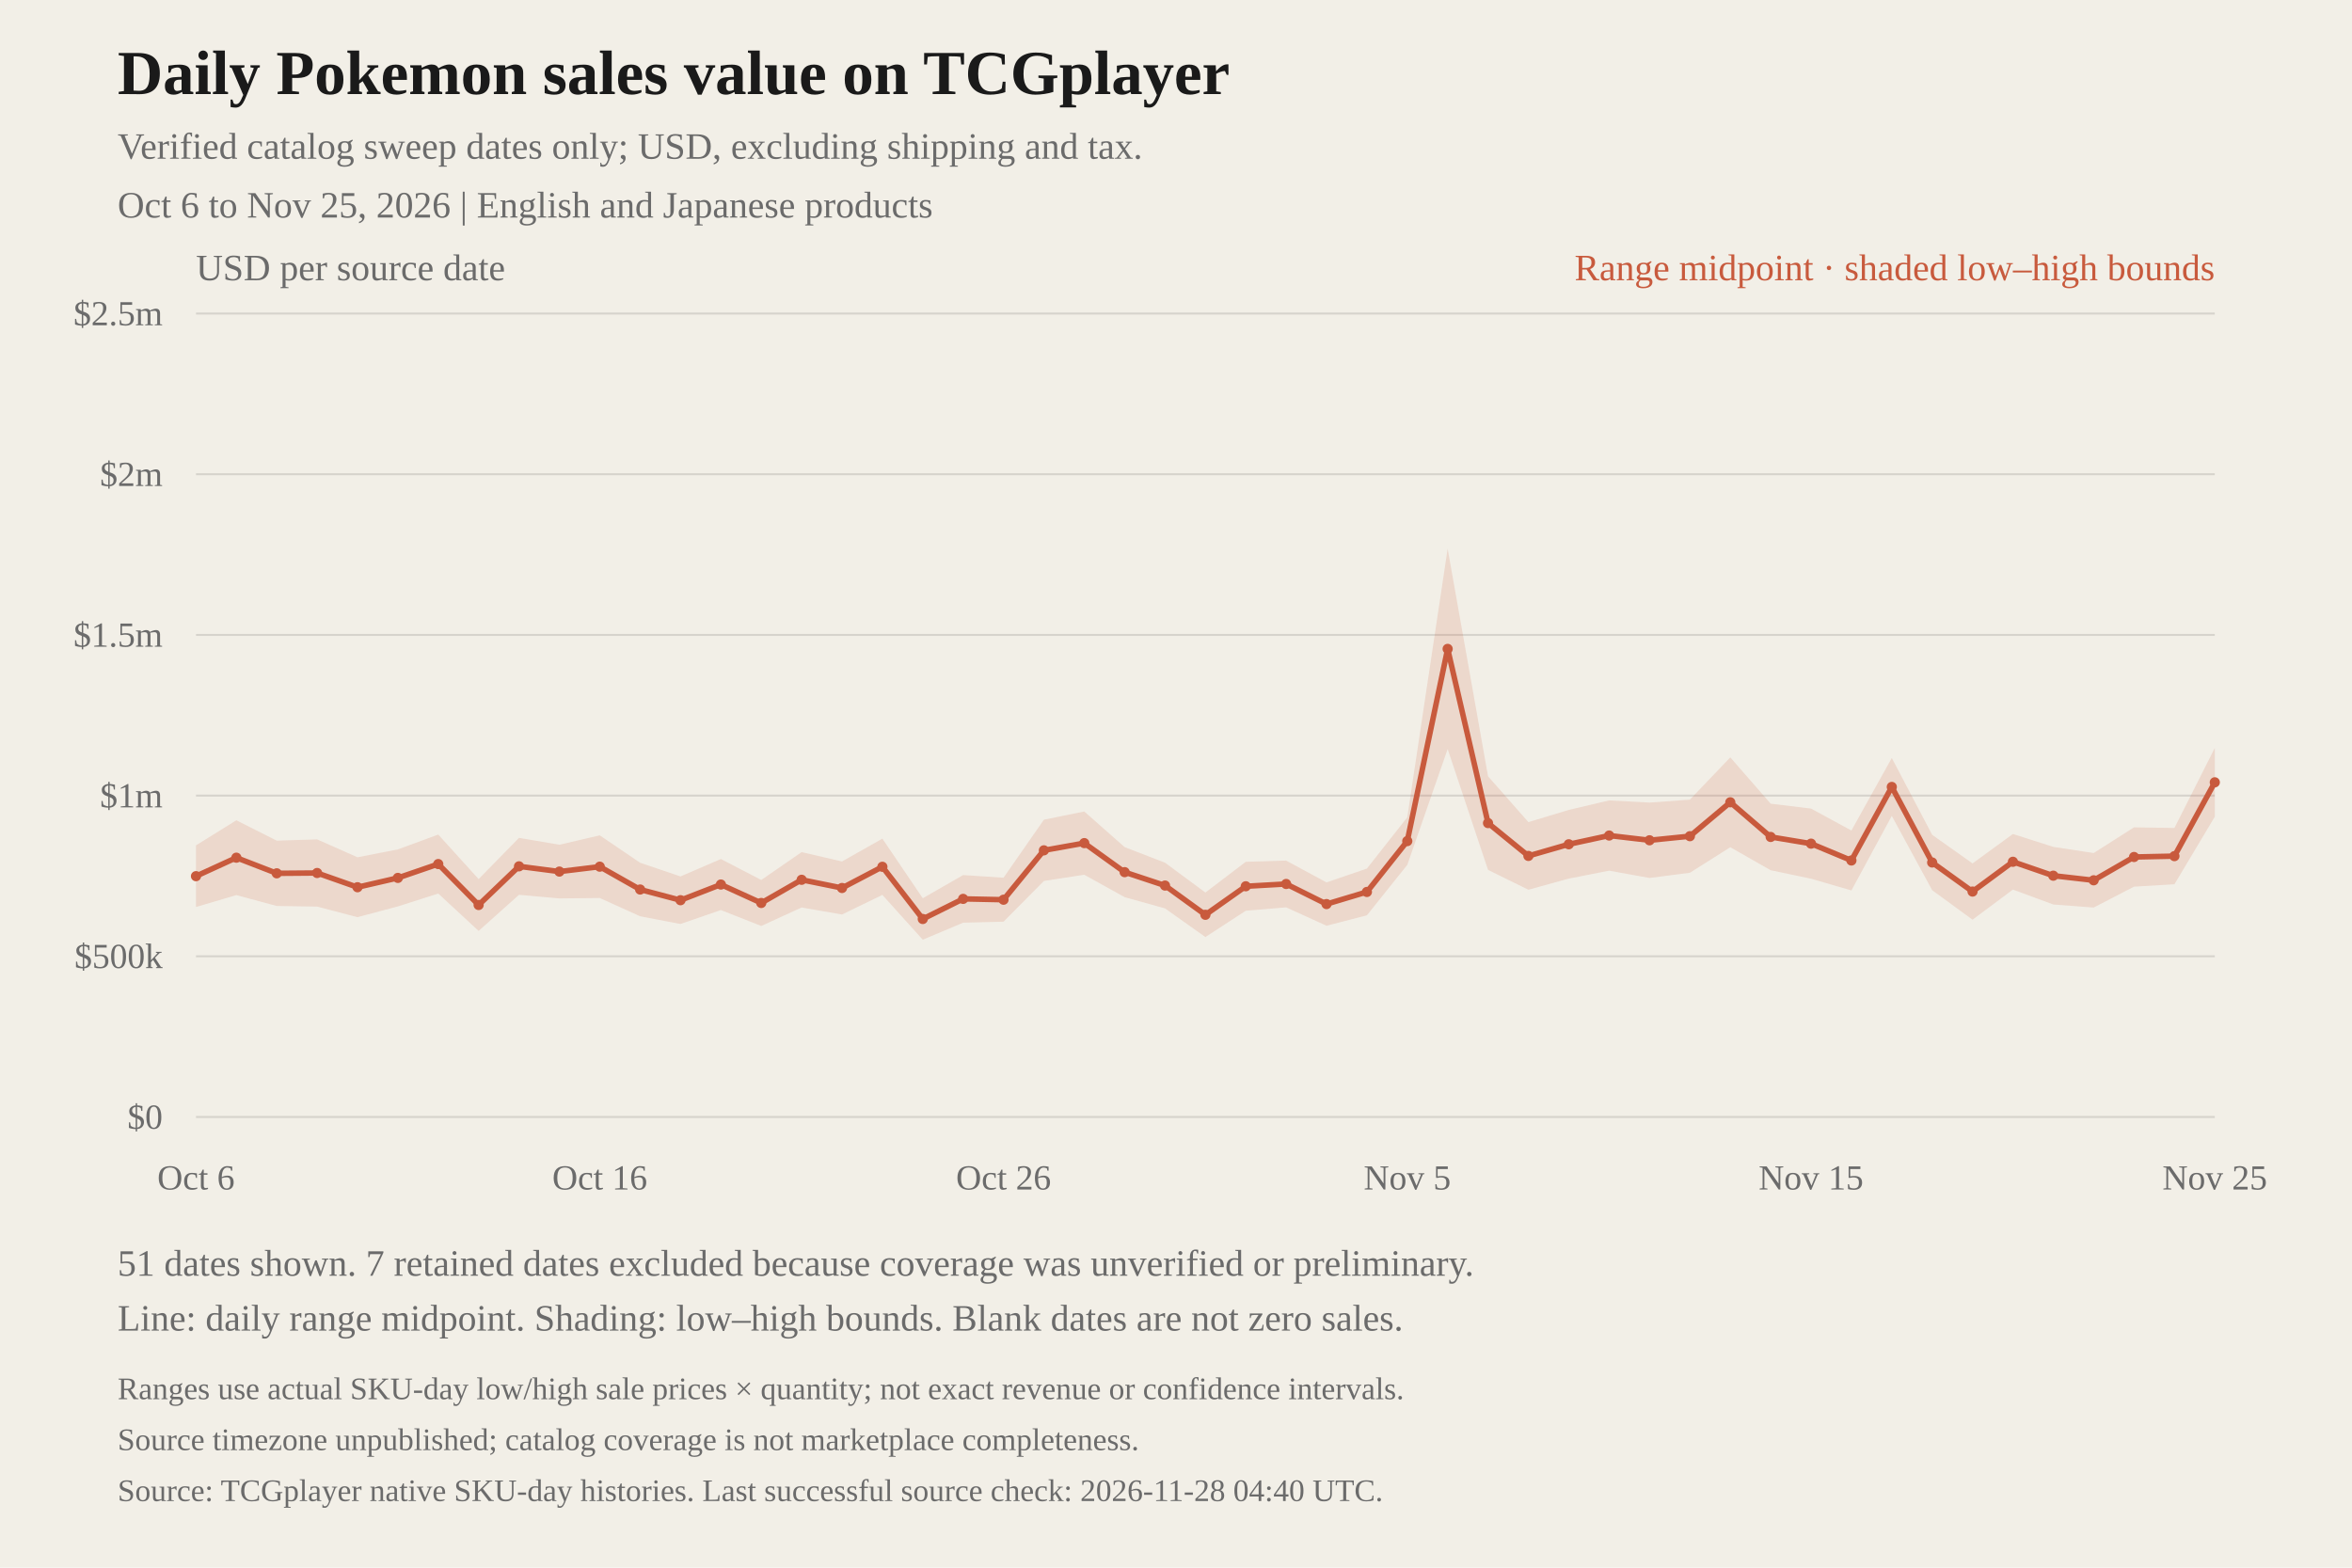
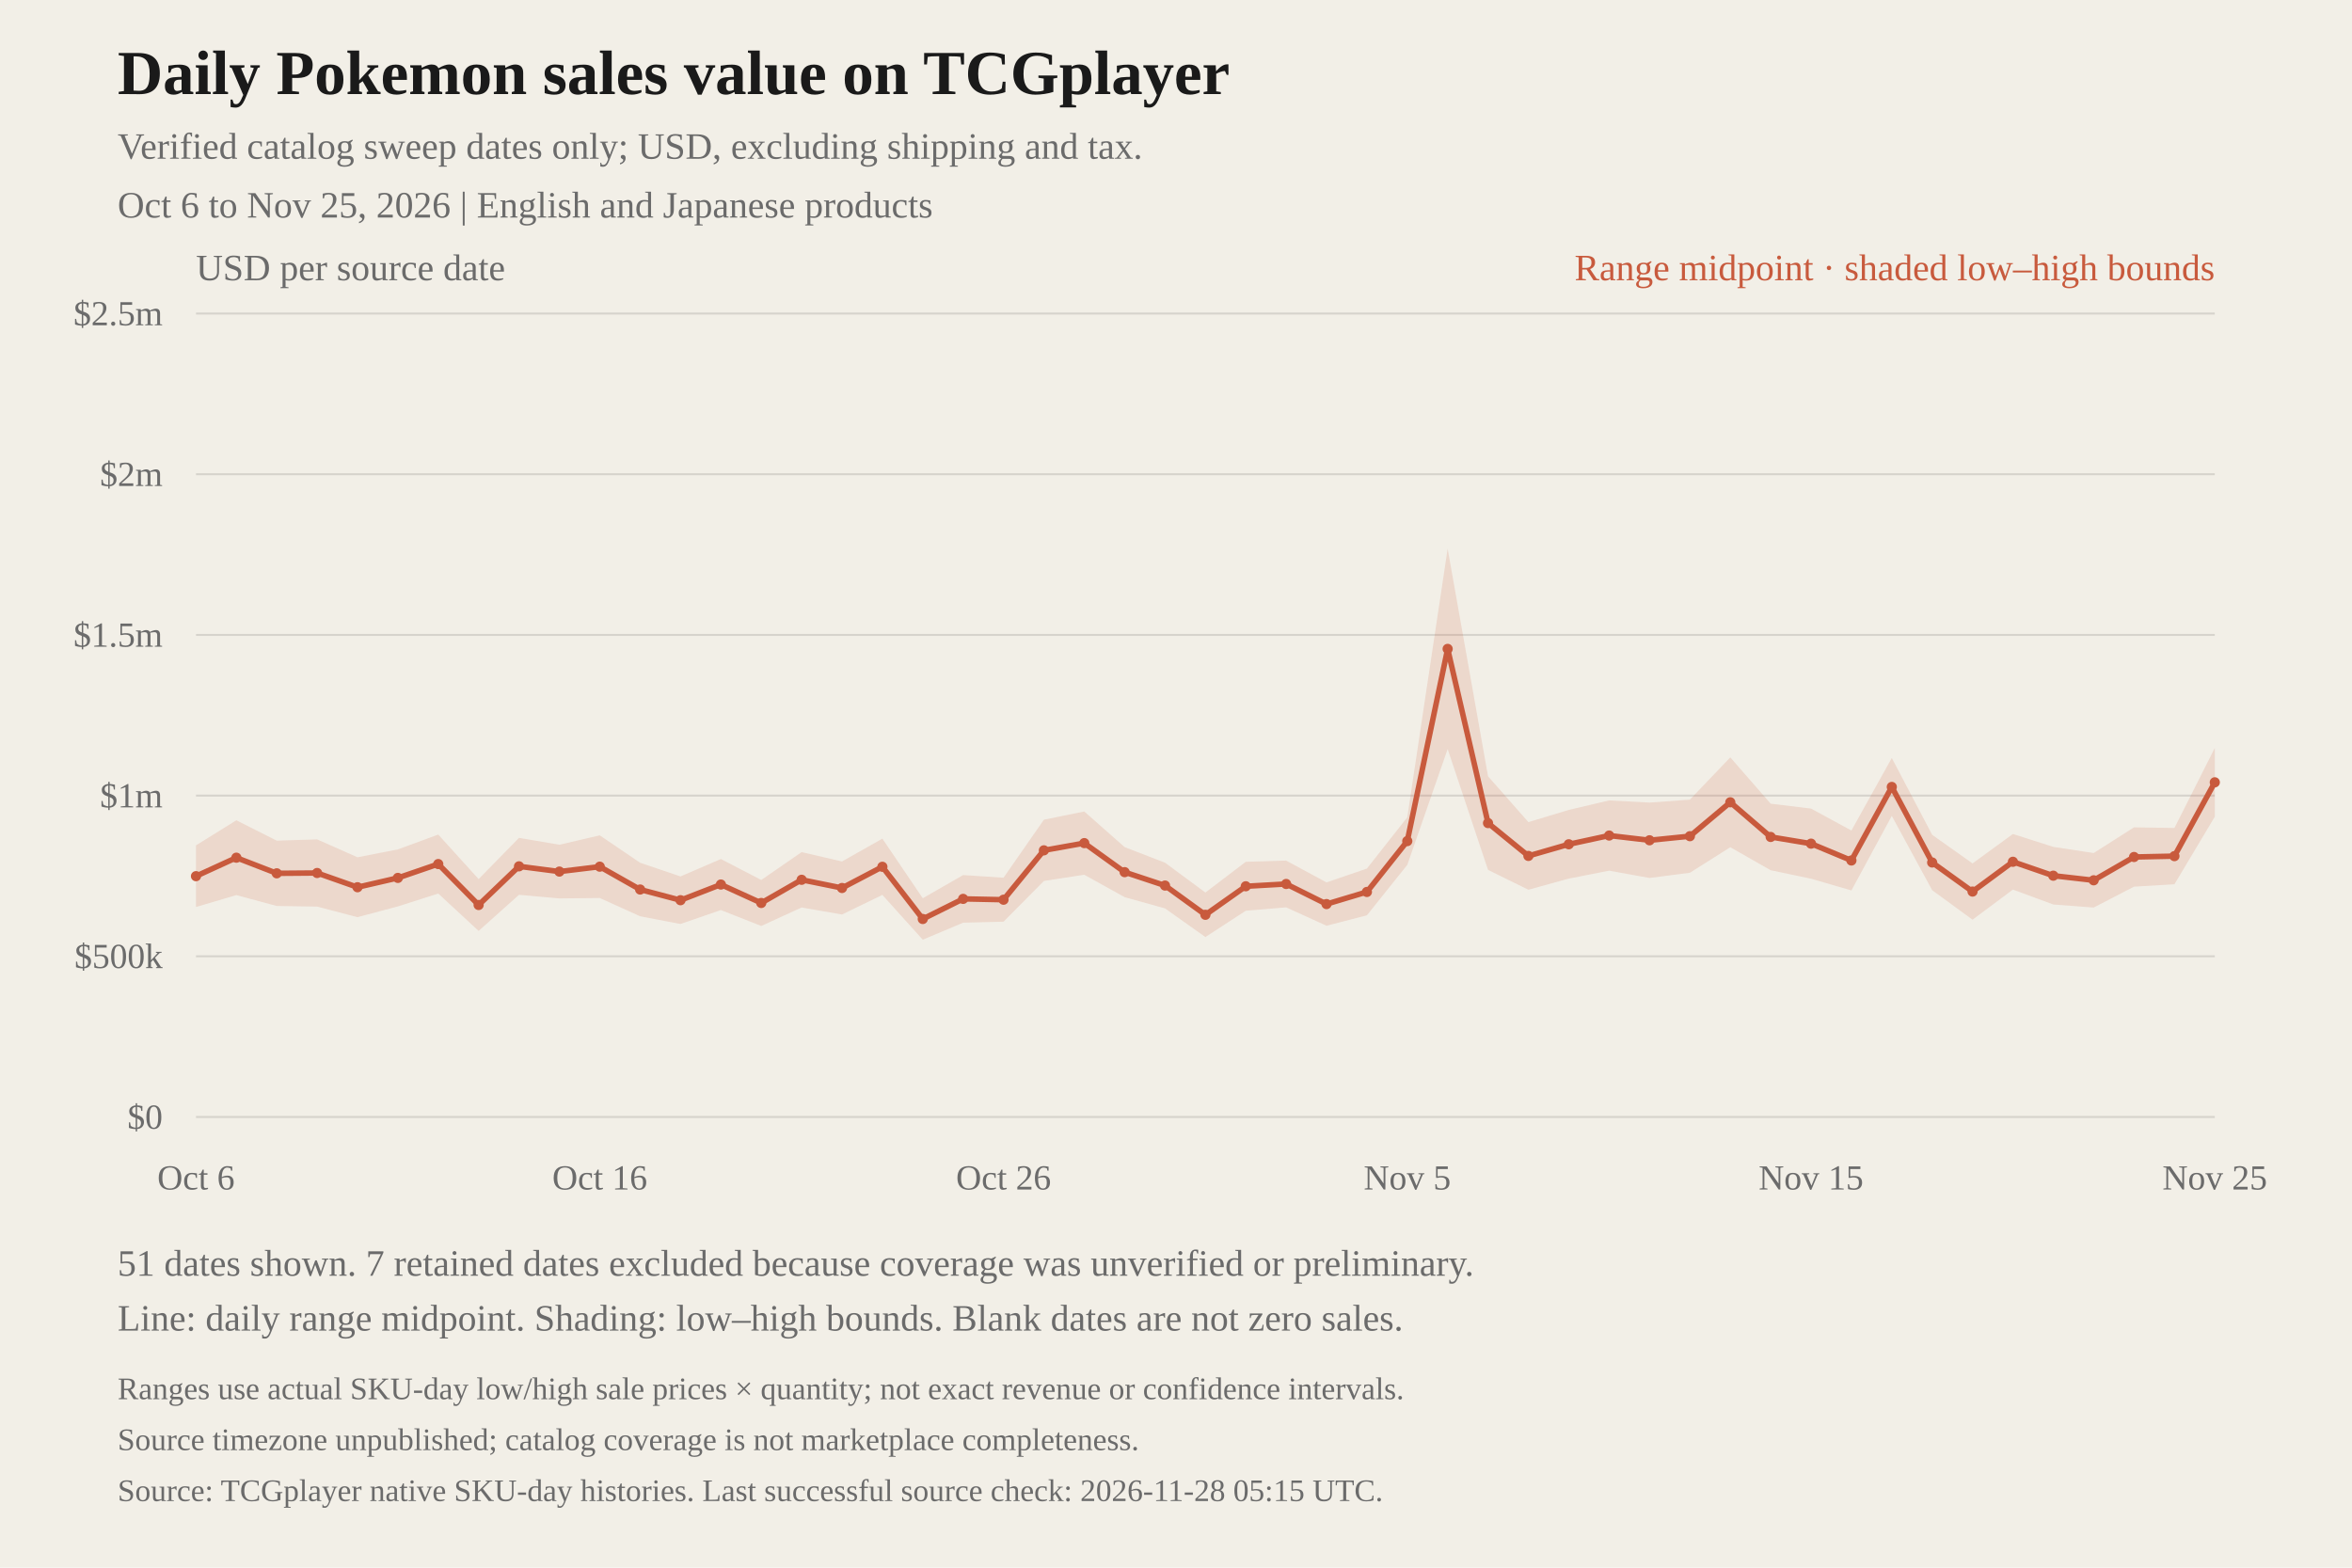
<svg xmlns="http://www.w3.org/2000/svg" width="1200" height="800" viewBox="0 0 1200 800" role="img" aria-labelledby="title description">
  <style>text{font-family:Georgia,"Liberation Serif","Times New Roman",serif;fill:#1A1A1A;font-size:19px}.title{font-size:32px;font-weight:600}.muted,.axis{fill:#6B6B6B}.axis{font-size:18px}.note{font-size:16px;fill:#6B6B6B}.grid{stroke:#D6D3CC;stroke-width:1}</style>
  <rect data-role="background" width="1200" height="800" fill="#F2EFE7" />
  <text x="60" y="48" class="title">Daily Pokemon sales value on TCGplayer</text>
  <text x="60" y="81" class="muted">Verified catalog sweep dates only; USD, excluding shipping and tax.</text>
  <text x="60" y="111" class="muted">Oct 6 to Nov 25, 2026 | English and Japanese products</text>
  <text x="100" y="143" class="muted">USD per source date</text>
  <text x="1130" y="143" text-anchor="end" style="fill:#C85A3D">Range midpoint · shaded low–high bounds</text>
  <path d="M100,570H1130" class="grid" />
  <text x="83" y="576" class="axis" text-anchor="end">$0</text>
  <path d="M100,488H1130" class="grid" />
  <text x="83" y="494" class="axis" text-anchor="end">$500k</text>
  <path d="M100,406H1130" class="grid" />
  <text x="83" y="412" class="axis" text-anchor="end">$1m</text>
  <path d="M100,324H1130" class="grid" />
  <text x="83" y="330" class="axis" text-anchor="end">$1.5m</text>
  <path d="M100,242H1130" class="grid" />
  <text x="83" y="248" class="axis" text-anchor="end">$2m</text>
  <path d="M100,160H1130" class="grid" />
  <text x="83" y="166" class="axis" text-anchor="end">$2.5m</text>
-   <polygon data-series="daily-band" points="100,431.395 120.6,418.596 141.2,428.993 161.8,428.347 182.4,437.483 203,433.454 223.6,425.889 244.2,448.6 264.8,427.569 285.4,431.071 306,426.287 326.6,440.279 347.2,447.253 367.8,438.369 388.4,449.058 409,434.841 429.6,439.616 450.2,427.977 470.8,458.392 491.4,446.556 512,447.917 532.6,418.306 553.2,414.107 573.8,432.3 594.4,440.237 615,455.468 635.6,439.795 656.2,439.167 676.8,450.3 697.4,443.246 718,417.086 738.6,280.023 759.2,396.152 779.8,419.531 800.4,413.314 821,408.454 841.6,409.565 862.2,408.054 882.8,386.495 903.4,410.125 924,412.627 944.6,423.828 965.2,386.807 985.8,426.008 1006.4,440.612 1027,425.587 1047.6,432.172 1068.2,435.314 1088.8,422.196 1109.4,422.535 1130,381.682 1130,416.758 1109.4,451.242 1088.8,452.462 1068.2,463.125 1047.6,461.564 1027,453.951 1006.4,469.323 985.8,454.266 965.2,416.353 944.6,454.391 924,448.407 903.4,444.074 882.8,432.337 862.2,445.372 841.6,448.032 821,444.306 800.4,448.357 779.8,454.037 759.2,443.907 738.6,382.245 718,441.352 697.4,467.087 676.8,472.409 656.2,463.03 635.6,464.752 615,478.179 594.4,463.559 573.8,457.823 553.2,446.38 532.6,449.56 512,470.34 491.4,470.849 470.8,479.541 450.2,456.674 429.6,466.671 409,463.09 388.4,472.524 367.8,464.4 347.2,471.512 326.6,467.575 306,458.248 285.4,458.461 264.8,456.626 244.2,475.046 223.6,455.971 203,462.546 182.4,468.031 161.8,462.639 141.2,462.325 120.6,456.767 100,462.839" fill="#C85A3D" fill-opacity="0.16" />
-   <polyline data-series="daily-midpoint" points="100,447.117 120.6,437.682 141.2,445.659 161.8,445.493 182.4,452.757 203,448 223.6,440.93 244.2,461.823 264.8,442.097 285.4,444.766 306,442.267 326.6,453.927 347.2,459.382 367.8,451.384 388.4,460.791 409,448.965 429.6,453.144 450.2,442.326 470.8,468.967 491.4,458.703 512,459.128 532.6,433.933 553.2,430.244 573.8,445.061 594.4,451.898 615,466.824 635.6,452.274 656.2,451.099 676.8,461.355 697.4,455.167 718,429.219 738.6,331.134 759.2,420.029 779.8,436.784 800.4,430.836 821,426.38 841.6,428.798 862.2,426.713 882.8,409.416 903.4,427.099 924,430.517 944.6,439.11 965.2,401.58 985.8,440.137 1006.4,454.967 1027,439.769 1047.6,446.868 1068.2,449.22 1088.8,437.329 1109.4,436.888 1130,399.22" fill="none" stroke="#C85A3D" stroke-width="2.8" stroke-linejoin="round" stroke-linecap="round" />
+   <polygon data-series="daily-band" points="100,431.395 120.6,418.596 141.2,428.993 161.8,428.347 182.4,437.483 203,433.454 223.6,425.889 244.2,448.6 264.8,427.569 285.4,431.071 306,426.287 326.6,440.279 347.2,447.253 367.8,438.369 388.4,449.058 409,434.841 429.6,439.616 450.2,427.977 470.8,458.392 491.4,446.556 512,447.917 532.6,418.306 553.2,414.107 573.8,432.3 594.4,440.237 615,455.468 635.6,439.795 656.2,439.167 676.8,450.3 697.4,443.246 718,417.086 738.6,280.025 759.2,396.152 779.8,419.531 800.4,413.314 821,408.457 841.6,409.565 862.2,408.054 882.8,386.495 903.4,410.125 924,412.627 944.6,423.828 965.2,386.807 985.8,426.008 1006.4,440.612 1027,425.587 1047.6,432.172 1068.2,435.314 1088.8,422.196 1109.4,422.536 1130,381.683 1130,416.759 1109.4,451.243 1088.8,452.462 1068.2,463.125 1047.6,461.564 1027,453.951 1006.4,469.323 985.8,454.266 965.2,416.353 944.6,454.391 924,448.407 903.4,444.074 882.8,432.337 862.2,445.372 841.6,448.032 821,444.308 800.4,448.357 779.8,454.037 759.2,443.907 738.6,382.246 718,441.352 697.4,467.087 676.8,472.409 656.2,463.03 635.6,464.752 615,478.179 594.4,463.559 573.8,457.823 553.2,446.38 532.6,449.56 512,470.34 491.4,470.849 470.8,479.541 450.2,456.674 429.6,466.671 409,463.09 388.4,472.524 367.8,464.4 347.2,471.512 326.6,467.575 306,458.248 285.4,458.461 264.8,456.626 244.2,475.046 223.6,455.971 203,462.546 182.4,468.031 161.8,462.639 141.2,462.325 120.6,456.767 100,462.839" fill="#C85A3D" fill-opacity="0.16" />
+   <polyline data-series="daily-midpoint" points="100,447.117 120.6,437.682 141.2,445.659 161.8,445.493 182.4,452.757 203,448 223.6,440.93 244.2,461.823 264.8,442.097 285.4,444.766 306,442.267 326.6,453.927 347.2,459.382 367.8,451.384 388.4,460.791 409,448.965 429.6,453.144 450.2,442.326 470.8,468.967 491.4,458.703 512,459.128 532.6,433.933 553.2,430.244 573.8,445.061 594.4,451.898 615,466.824 635.6,452.274 656.2,451.099 676.8,461.355 697.4,455.167 718,429.219 738.6,331.135 759.2,420.029 779.8,436.784 800.4,430.836 821,426.383 841.6,428.798 862.2,426.713 882.8,409.416 903.4,427.099 924,430.517 944.6,439.11 965.2,401.58 985.8,440.137 1006.4,454.968 1027,439.769 1047.6,446.868 1068.2,449.22 1088.8,437.329 1109.4,436.89 1130,399.221" fill="none" stroke="#C85A3D" stroke-width="2.8" stroke-linejoin="round" stroke-linecap="round" />
  <circle data-series="daily-observation" cx="100" cy="447.117" r="2.6" fill="#C85A3D" />
  <circle data-series="daily-observation" cx="120.6" cy="437.682" r="2.6" fill="#C85A3D" />
  <circle data-series="daily-observation" cx="141.2" cy="445.659" r="2.6" fill="#C85A3D" />
  <circle data-series="daily-observation" cx="161.8" cy="445.493" r="2.6" fill="#C85A3D" />
  <circle data-series="daily-observation" cx="182.4" cy="452.757" r="2.6" fill="#C85A3D" />
  <circle data-series="daily-observation" cx="203" cy="448" r="2.6" fill="#C85A3D" />
  <circle data-series="daily-observation" cx="223.6" cy="440.93" r="2.6" fill="#C85A3D" />
  <circle data-series="daily-observation" cx="244.2" cy="461.823" r="2.6" fill="#C85A3D" />
  <circle data-series="daily-observation" cx="264.8" cy="442.097" r="2.6" fill="#C85A3D" />
  <circle data-series="daily-observation" cx="285.4" cy="444.766" r="2.6" fill="#C85A3D" />
  <circle data-series="daily-observation" cx="306" cy="442.267" r="2.6" fill="#C85A3D" />
  <circle data-series="daily-observation" cx="326.6" cy="453.927" r="2.6" fill="#C85A3D" />
  <circle data-series="daily-observation" cx="347.2" cy="459.382" r="2.6" fill="#C85A3D" />
  <circle data-series="daily-observation" cx="367.8" cy="451.384" r="2.6" fill="#C85A3D" />
  <circle data-series="daily-observation" cx="388.4" cy="460.791" r="2.6" fill="#C85A3D" />
  <circle data-series="daily-observation" cx="409" cy="448.965" r="2.6" fill="#C85A3D" />
  <circle data-series="daily-observation" cx="429.6" cy="453.144" r="2.6" fill="#C85A3D" />
  <circle data-series="daily-observation" cx="450.2" cy="442.326" r="2.6" fill="#C85A3D" />
  <circle data-series="daily-observation" cx="470.8" cy="468.967" r="2.6" fill="#C85A3D" />
  <circle data-series="daily-observation" cx="491.4" cy="458.703" r="2.6" fill="#C85A3D" />
  <circle data-series="daily-observation" cx="512" cy="459.128" r="2.6" fill="#C85A3D" />
  <circle data-series="daily-observation" cx="532.6" cy="433.933" r="2.6" fill="#C85A3D" />
  <circle data-series="daily-observation" cx="553.2" cy="430.244" r="2.6" fill="#C85A3D" />
  <circle data-series="daily-observation" cx="573.8" cy="445.061" r="2.6" fill="#C85A3D" />
  <circle data-series="daily-observation" cx="594.4" cy="451.898" r="2.6" fill="#C85A3D" />
  <circle data-series="daily-observation" cx="615" cy="466.824" r="2.6" fill="#C85A3D" />
  <circle data-series="daily-observation" cx="635.6" cy="452.274" r="2.6" fill="#C85A3D" />
  <circle data-series="daily-observation" cx="656.2" cy="451.099" r="2.6" fill="#C85A3D" />
  <circle data-series="daily-observation" cx="676.8" cy="461.355" r="2.6" fill="#C85A3D" />
  <circle data-series="daily-observation" cx="697.4" cy="455.167" r="2.6" fill="#C85A3D" />
  <circle data-series="daily-observation" cx="718" cy="429.219" r="2.6" fill="#C85A3D" />
-   <circle data-series="daily-observation" cx="738.6" cy="331.134" r="2.6" fill="#C85A3D" />
+   <circle data-series="daily-observation" cx="738.6" cy="331.135" r="2.6" fill="#C85A3D" />
  <circle data-series="daily-observation" cx="759.2" cy="420.029" r="2.6" fill="#C85A3D" />
  <circle data-series="daily-observation" cx="779.8" cy="436.784" r="2.6" fill="#C85A3D" />
  <circle data-series="daily-observation" cx="800.4" cy="430.836" r="2.6" fill="#C85A3D" />
-   <circle data-series="daily-observation" cx="821" cy="426.38" r="2.6" fill="#C85A3D" />
+   <circle data-series="daily-observation" cx="821" cy="426.383" r="2.6" fill="#C85A3D" />
  <circle data-series="daily-observation" cx="841.6" cy="428.798" r="2.6" fill="#C85A3D" />
  <circle data-series="daily-observation" cx="862.2" cy="426.713" r="2.6" fill="#C85A3D" />
  <circle data-series="daily-observation" cx="882.8" cy="409.416" r="2.6" fill="#C85A3D" />
  <circle data-series="daily-observation" cx="903.4" cy="427.099" r="2.6" fill="#C85A3D" />
  <circle data-series="daily-observation" cx="924" cy="430.517" r="2.6" fill="#C85A3D" />
  <circle data-series="daily-observation" cx="944.6" cy="439.11" r="2.6" fill="#C85A3D" />
  <circle data-series="daily-observation" cx="965.2" cy="401.58" r="2.6" fill="#C85A3D" />
  <circle data-series="daily-observation" cx="985.8" cy="440.137" r="2.6" fill="#C85A3D" />
-   <circle data-series="daily-observation" cx="1006.4" cy="454.967" r="2.6" fill="#C85A3D" />
+   <circle data-series="daily-observation" cx="1006.4" cy="454.968" r="2.6" fill="#C85A3D" />
  <circle data-series="daily-observation" cx="1027" cy="439.769" r="2.6" fill="#C85A3D" />
  <circle data-series="daily-observation" cx="1047.6" cy="446.868" r="2.6" fill="#C85A3D" />
  <circle data-series="daily-observation" cx="1068.2" cy="449.22" r="2.6" fill="#C85A3D" />
  <circle data-series="daily-observation" cx="1088.8" cy="437.329" r="2.6" fill="#C85A3D" />
-   <circle data-series="daily-observation" cx="1109.4" cy="436.888" r="2.6" fill="#C85A3D" />
-   <circle data-series="daily-observation" cx="1130" cy="399.22" r="2.6" fill="#C85A3D" />
+   <circle data-series="daily-observation" cx="1109.4" cy="436.89" r="2.6" fill="#C85A3D" />
+   <circle data-series="daily-observation" cx="1130" cy="399.221" r="2.6" fill="#C85A3D" />
  <text x="100" y="607" class="axis" text-anchor="middle">Oct 6</text>
  <text x="306" y="607" class="axis" text-anchor="middle">Oct 16</text>
  <text x="512" y="607" class="axis" text-anchor="middle">Oct 26</text>
  <text x="718" y="607" class="axis" text-anchor="middle">Nov 5</text>
  <text x="924" y="607" class="axis" text-anchor="middle">Nov 15</text>
  <text x="1130" y="607" class="axis" text-anchor="middle">Nov 25</text>
  <text x="60" y="651" class="muted">51 dates shown. 7 retained dates excluded because coverage was unverified or preliminary.</text>
  <text x="60" y="679" class="muted">Line: daily range midpoint. Shading: low–high bounds. Blank dates are not zero sales.</text>
  <text x="60" y="714" class="note">Ranges use actual SKU-day low/high sale prices × quantity; not exact revenue or confidence intervals.</text>
  <text x="60" y="740" class="note">Source timezone unpublished; catalog coverage is not marketplace completeness.</text>
-   <text x="60" y="766" class="note">Source: TCGplayer native SKU-day histories. Last successful source check: 2026-11-28 04:40 UTC.</text>
+   <text x="60" y="766" class="note">Source: TCGplayer native SKU-day histories. Last successful source check: 2026-11-28 05:15 UTC.</text>
</svg>
